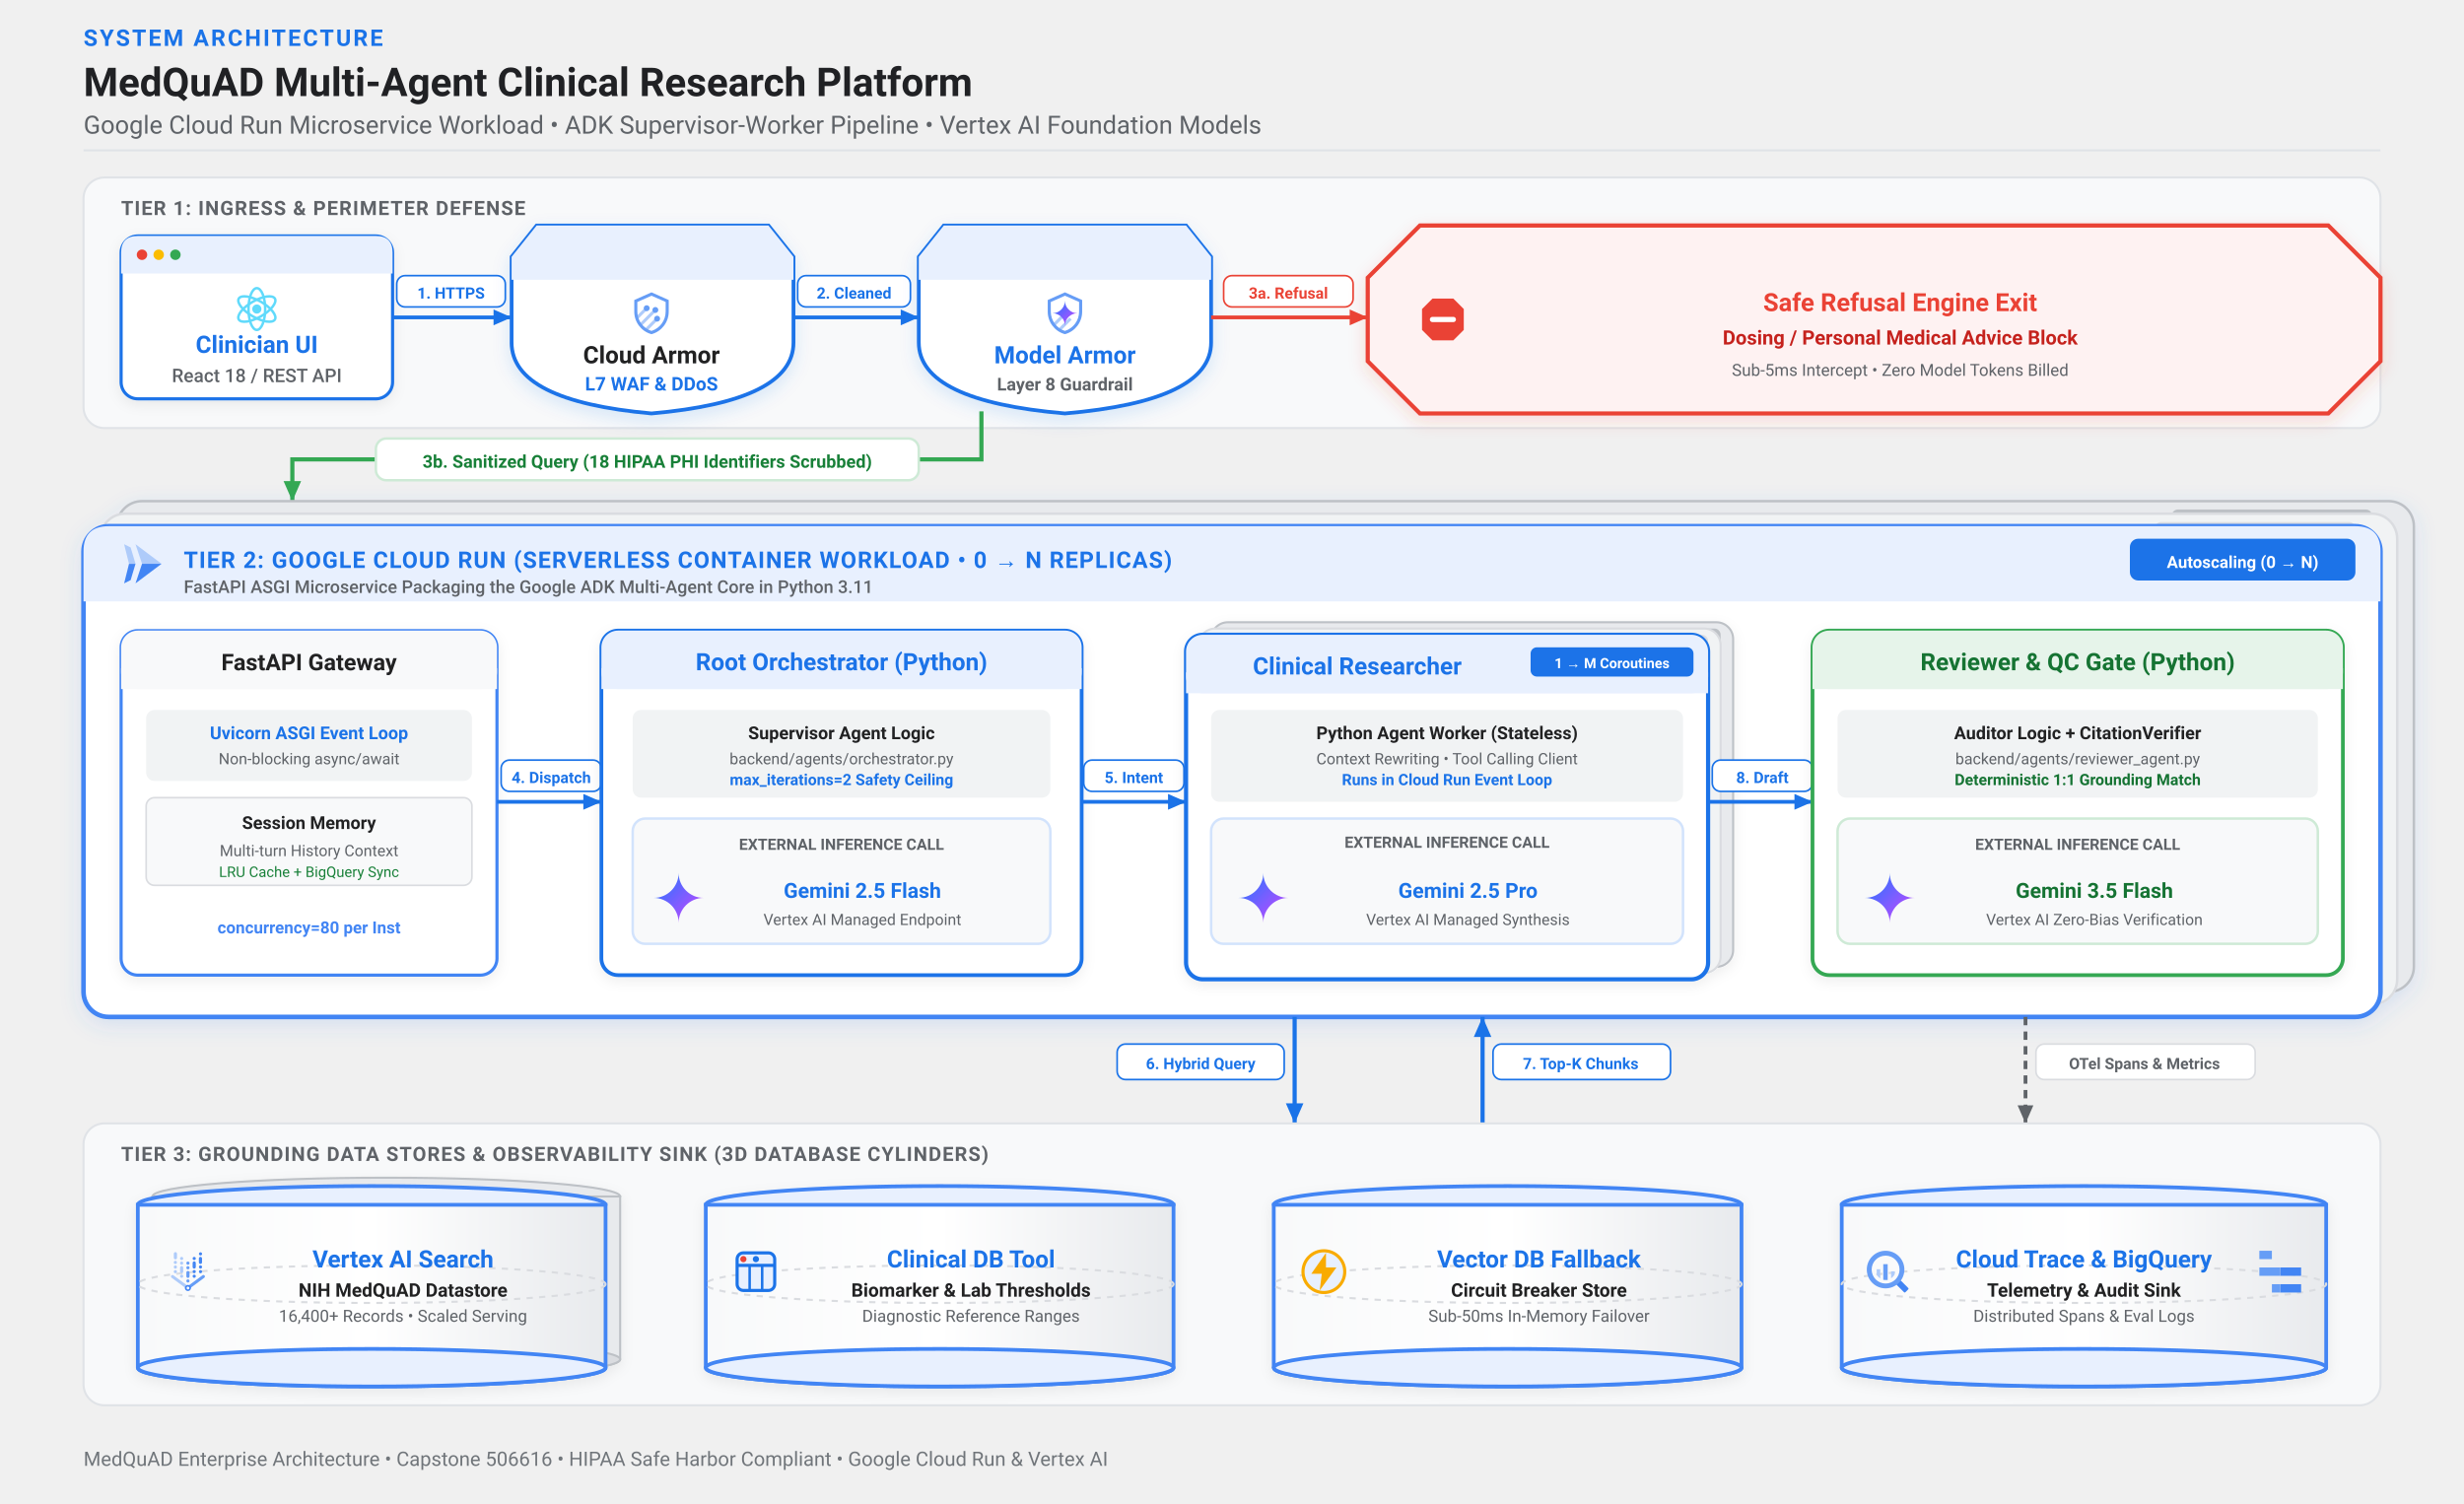
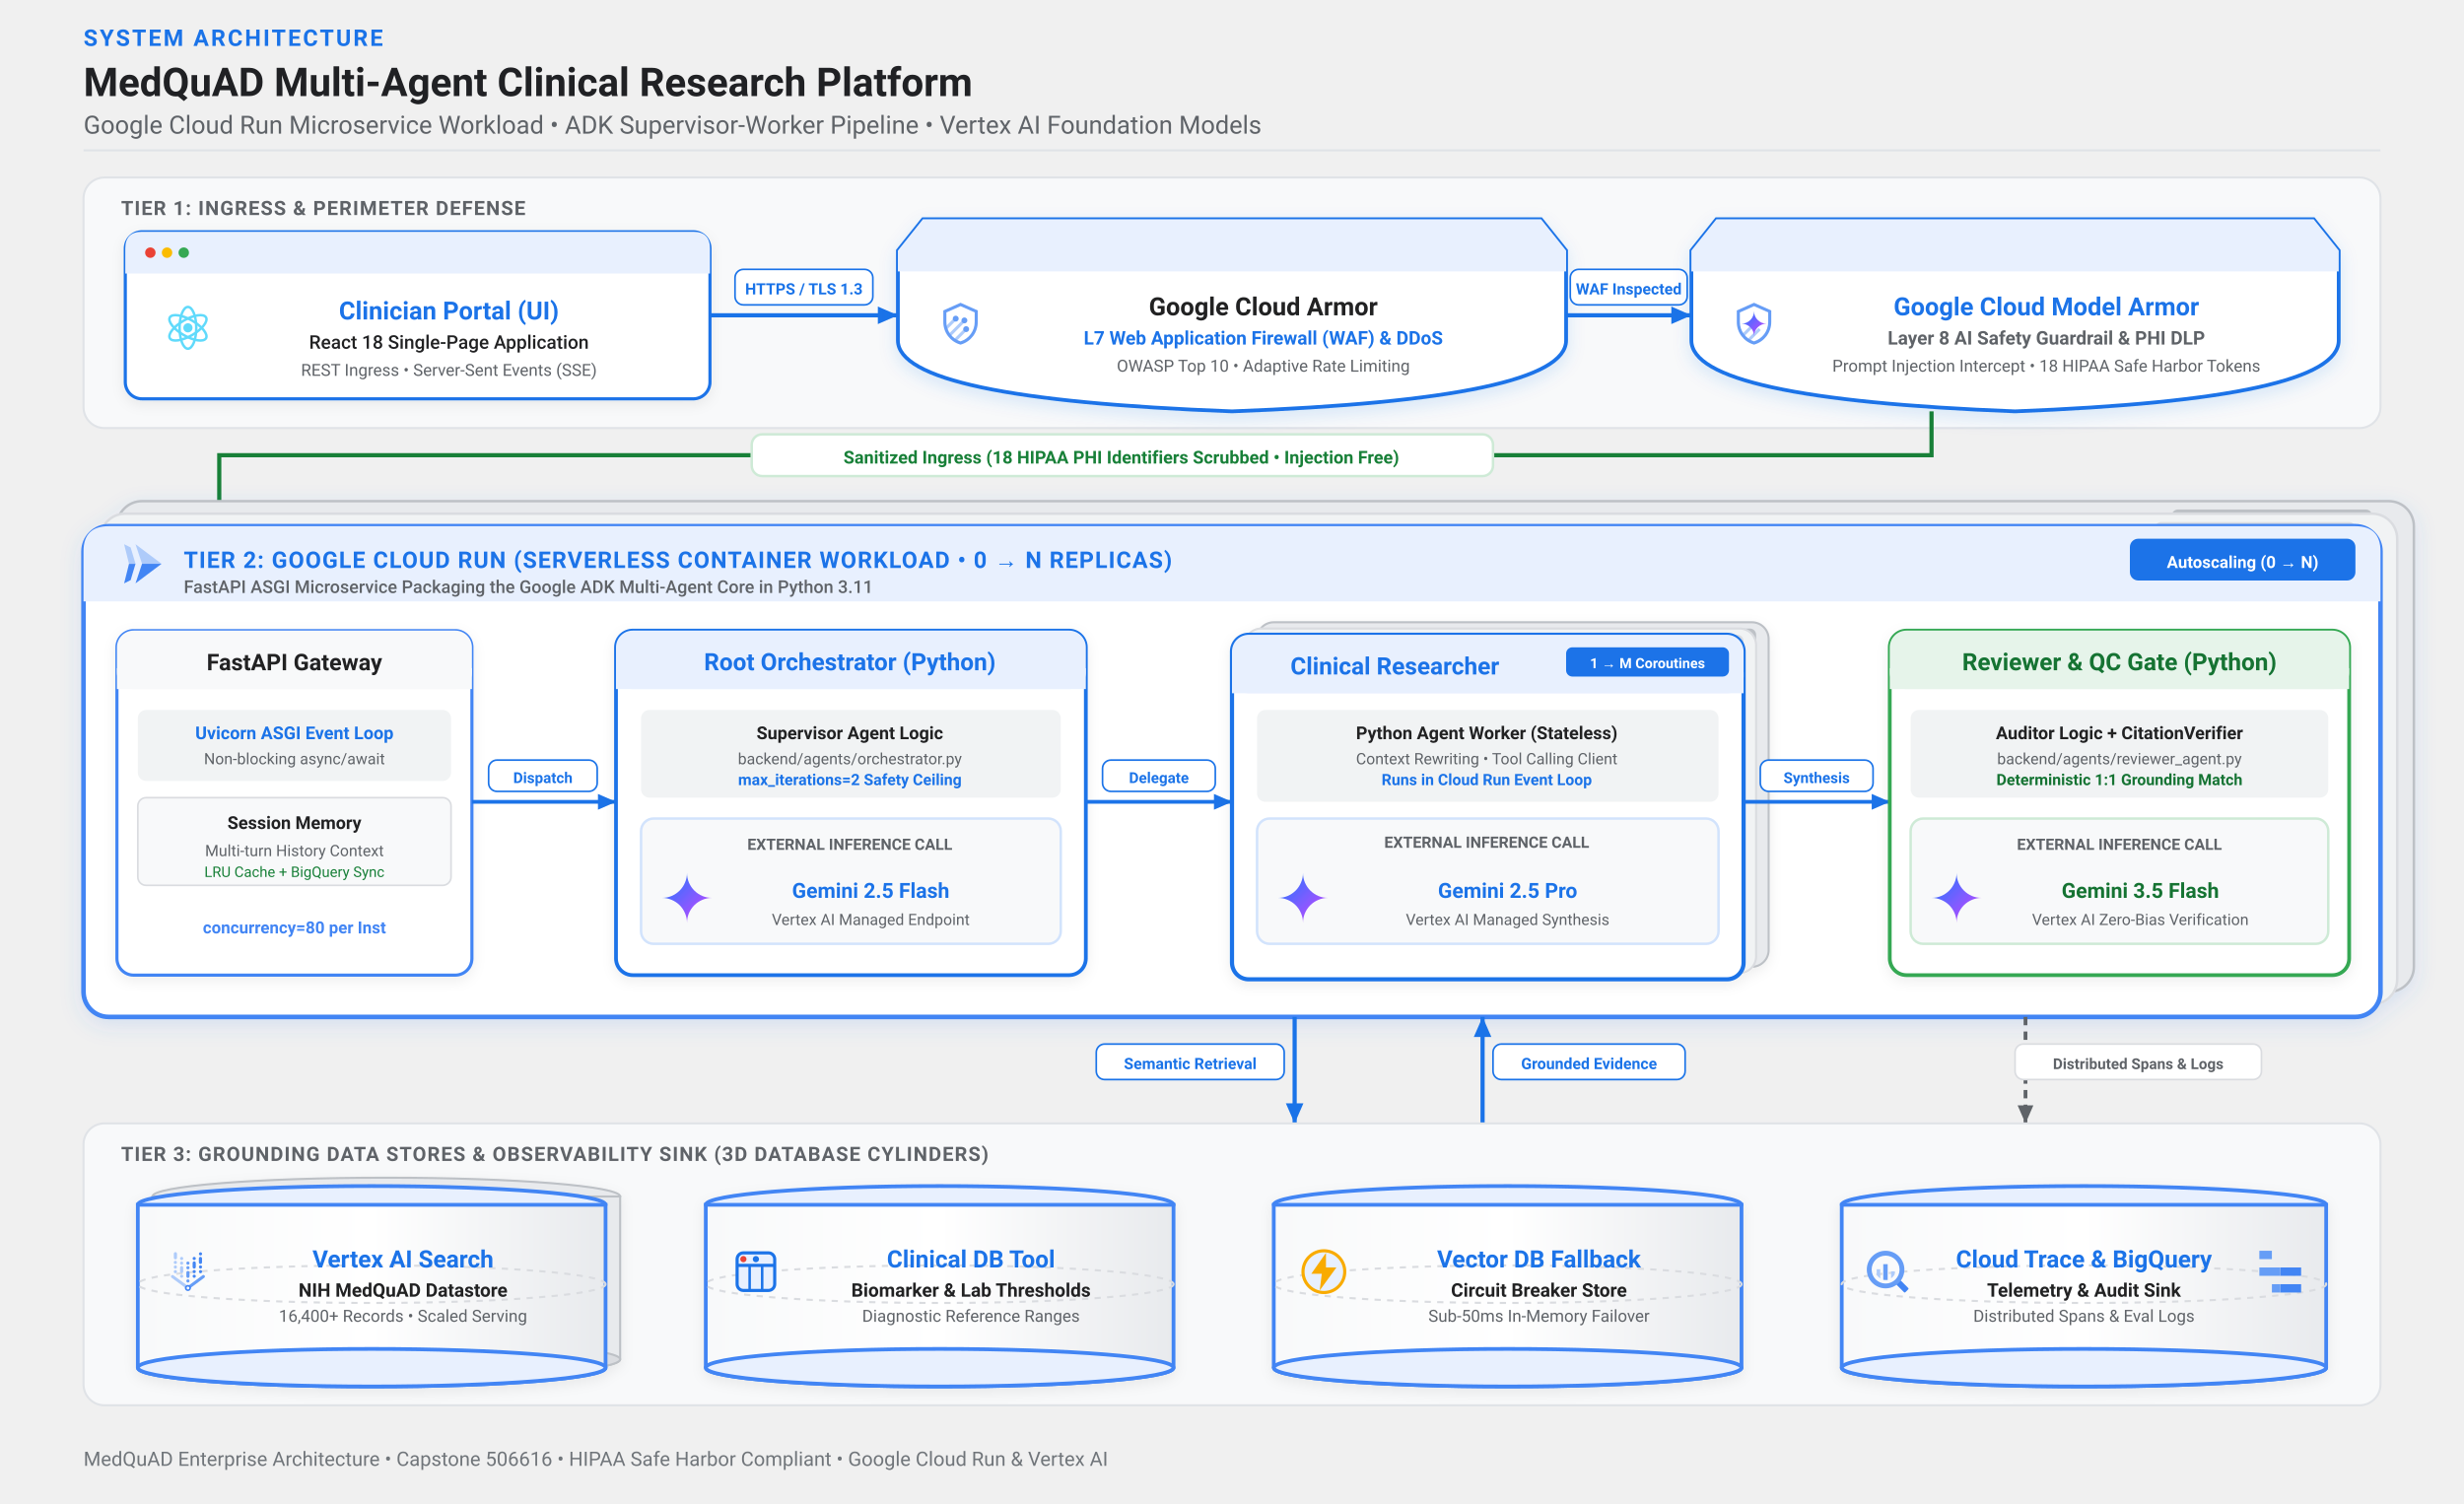
<svg xmlns="http://www.w3.org/2000/svg" viewBox="0 0 1180 720" width="100%" height="100%" style="background-color: #FFFFFF; font-family: 'Google Sans', Roboto, -apple-system, BlinkMacSystemFont, Arial, sans-serif;">
  <defs>
    <filter id="shadow-card" x="-4%" y="-4%" width="108%" height="114%" filterUnits="userSpaceOnUse">
      <feDropShadow dx="0" dy="2" stdDeviation="3" flood-color="#000000" flood-opacity="0.07" />
    </filter>
    <filter id="shadow-shield" x="-6%" y="-4%" width="112%" height="114%" filterUnits="userSpaceOnUse">
      <feDropShadow dx="0" dy="3" stdDeviation="4" flood-color="#1A73E8" flood-opacity="0.14" />
    </filter>
-     <filter id="shadow-alert" x="-6%" y="-4%" width="112%" height="114%" filterUnits="userSpaceOnUse">
-       <feDropShadow dx="0" dy="3" stdDeviation="4" flood-color="#EA4335" flood-opacity="0.16" />
-     </filter>
    <filter id="shadow-cloudrun" x="-2%" y="-2%" width="104%" height="106%" filterUnits="userSpaceOnUse">
      <feDropShadow dx="0" dy="3" stdDeviation="5" flood-color="#4285F4" flood-opacity="0.15" />
    </filter>
    <marker id="arr-blue" viewBox="0 0 10 10" refX="8" refY="5" markerWidth="6" markerHeight="6" orient="auto-start-reverse">
      <path d="M 0 1.5 L 8 5 L 0 8.5 z" fill="#1A73E8" />
    </marker>
    <marker id="arr-green" viewBox="0 0 10 10" refX="8" refY="5" markerWidth="6" markerHeight="6" orient="auto-start-reverse">
-       <path d="M 0 1.5 L 8 5 L 0 8.5 z" fill="#34A853" />
-     </marker>
-     <marker id="arr-red" viewBox="0 0 10 10" refX="8" refY="5" markerWidth="6" markerHeight="6" orient="auto-start-reverse">
-       <path d="M 0 1.5 L 8 5 L 0 8.5 z" fill="#EA4335" />
+       <path d="M 0 1.5 L 8 5 L 0 8.5 z" fill="#188038" />
    </marker>
    <marker id="arr-muted" viewBox="0 0 10 10" refX="8" refY="5" markerWidth="6" markerHeight="6" orient="auto-start-reverse">
      <path d="M 0 1.5 L 8 5 L 0 8.5 z" fill="#5F6368" />
    </marker>
    <linearGradient id="gemini-official-grad" x1="0%" y1="0%" x2="100%" y2="100%">
      <stop offset="0%" stop-color="#1BA1E3" />
      <stop offset="32%" stop-color="#5468FF" />
      <stop offset="68%" stop-color="#9855FF" />
      <stop offset="100%" stop-color="#D552FF" />
    </linearGradient>
    <linearGradient id="cylinder-grad" x1="0%" y1="0%" x2="100%" y2="0%">
      <stop offset="0%" stop-color="#F8F9FA" />
      <stop offset="50%" stop-color="#FFFFFF" />
      <stop offset="100%" stop-color="#E8EAED" />
    </linearGradient>
    <g id="logo-gemini">
      <path fill="url(#gemini-official-grad)" d="M11.04 19.32Q12 21.51 12 24q0-2.49.93-4.68.96-2.19 2.58-3.81t3.81-2.55Q21.51 12 24 12q-2.49 0-4.68-.93a12.3 12.3 0 0 1-3.81-2.58 12.3 12.3 0 0 1-2.58-3.81Q12 2.49 12 0q0 2.49-.96 4.68-.93 2.19-2.55 3.81a12.3 12.3 0 0 1-3.81 2.58Q2.49 12 0 12q2.49 0 4.68.96 2.19.93 3.81 2.55t2.55 3.81" />
    </g>
    <g id="logo-cloud-run">
      <polygon fill="#aecbfa" points="8.9 2.63 12.02 12 21.38 12 8.9 2.63" />
      <polygon fill="#4285f4" points="21.38 12 12.02 12 8.9 21.38 21.38 12" />
      <polygon fill="#4285f4" points="3.44 21.38 6.57 19.81 8.9 12 5.78 12 3.44 21.38" />
      <polygon fill="#aecbfa" points="3.44 2.63 5.78 12 8.9 12 6.57 4.19 3.44 2.63" />
    </g>
    <g id="logo-cloud-armor">
      <polygon fill="#aecbfa" points="9.76 20.6 8.72 19.55 14.17 14.07 15.21 15.12 9.76 20.6" />
      <polygon fill="#aecbfa" points="7.03 18.32 5.99 17.27 13.34 9.88 14.38 10.93 7.03 18.32" />
      <polygon fill="#aecbfa" points="5.34 14.98 4.3 13.93 9.18 9.03 10.22 10.08 5.34 14.98" />
      <path fill="#669df6" d="M12,3.61l6.78,3v4.55A9.71,9.71,0,0,1,12,20.48a9.7,9.7,0,0,1-6.78-9.31V6.63l6.78-3M12,2,3.75,5.68v5.49A11.17,11.17,0,0,0,11.85,22L12,22l.15,0a11.17,11.17,0,0,0,8.1-10.78V5.68L12,2Z" />
      <circle fill="#669df6" cx="14.69" cy="14.62" r="1.42" />
      <circle fill="#669df6" cx="13.85" cy="10.45" r="1.42" />
      <circle fill="#669df6" cx="9.69" cy="9.6" r="1.42" />
    </g>
    <g id="logo-model-armor">
      <polygon fill="#aecbfa" points="9.76 20.6 8.72 19.55 14.17 14.07 15.21 15.12 9.76 20.6" />
      <polygon fill="#aecbfa" points="7.03 18.32 5.99 17.27 13.34 9.88 14.38 10.93 7.03 18.32" />
      <path fill="#669df6" d="M12,3.61l6.78,3v4.55A9.71,9.71,0,0,1,12,20.48a9.7,9.7,0,0,1-6.78-9.31V6.63l6.78-3M12,2,3.75,5.68v5.49A11.17,11.17,0,0,0,11.85,22L12,22l.15,0a11.17,11.17,0,0,0,8.1-10.78V5.68L12,2Z" />
      <g transform="translate(6, 6) scale(0.5)">
        <path fill="url(#gemini-official-grad)" d="M11.04 19.32Q12 21.51 12 24q0-2.49.93-4.68.96-2.19 2.58-3.81t3.81-2.55Q21.51 12 24 12q-2.49 0-4.68-.93a12.3 12.3 0 0 1-3.81-2.58 12.3 12.3 0 0 1-2.58-3.81Q12 2.49 12 0q0 2.49-.96 4.68-.93 2.19-2.55 3.81a12.3 12.3 0 0 1-3.81 2.58Q2.49 12 0 12q2.49 0 4.68.96 2.19.93 3.81 2.55t2.55 3.81" />
      </g>
    </g>
    <g id="logo-vertex-ai">
      <path fill="#669df6" d="M20,13.89A.77.77,0,0,0,19,13.73l-7,5.14v.22a.72.72,0,1,1,0,1.43v0a.74.74,0,0,0,.45-.15l7.41-5.47A.76.76,0,0,0,20,13.89Z" />
      <path fill="#aecbfa" d="M12,20.52a.72.72,0,0,1,0-1.43h0v-.22L5,13.73a.76.76,0,0,0-1,.16.74.74,0,0,0,.16,1l7.41,5.47a.73.73,0,0,0,.44.15v0Z" />
      <path fill="#4285f4" d="M12,18.34a1.47,1.47,0,1,0,1.47,1.47A1.47,1.47,0,0,0,12,18.34Zm0,2.18a.72.72,0,1,1,.72-.71A.71.71,0,0,1,12,20.52Z" />
      <path fill="#aecbfa" d="M6,6.11a.76.76,0,0,1-.75-.75V3.48a.76.76,0,1,1,1.51,0V5.36A.76.76,0,0,1,6,6.11Z" />
      <circle fill="#aecbfa" cx="5.98" cy="12" r="0.76" />
      <circle fill="#aecbfa" cx="5.98" cy="9.79" r="0.76" />
      <circle fill="#aecbfa" cx="5.98" cy="7.57" r="0.76" />
      <path fill="#4285f4" d="M18,8.31a.76.76,0,0,1-.75-.76V5.67a.75.75,0,1,1,1.5,0V7.55A.75.75,0,0,1,18,8.31Z" />
      <circle fill="#4285f4" cx="18.02" cy="12.01" r="0.76" />
      <circle fill="#4285f4" cx="18.02" cy="9.76" r="0.76" />
      <circle fill="#4285f4" cx="18.02" cy="3.48" r="0.76" />
      <path fill="#669df6" d="M12,15a.76.76,0,0,1-.75-.75V12.34a.76.76,0,0,1,1.51,0v1.89A.76.76,0,0,1,12,15Z" />
      <circle fill="#669df6" cx="12" cy="16.45" r="0.76" />
      <circle fill="#669df6" cx="12" cy="10.14" r="0.76" />
      <circle fill="#669df6" cx="12" cy="7.92" r="0.76" />
      <path fill="#4285f4" d="M15,10.54a.76.76,0,0,1-.75-.75V7.91a.76.76,0,1,1,1.51,0V9.79A.76.76,0,0,1,15,10.54Z" />
      <circle fill="#4285f4" cx="15.01" cy="5.69" r="0.76" />
      <circle fill="#4285f4" cx="15.01" cy="14.19" r="0.76" />
      <circle fill="#4285f4" cx="15.01" cy="11.97" r="0.76" />
      <circle fill="#aecbfa" cx="8.99" cy="14.19" r="0.76" />
      <circle fill="#aecbfa" cx="8.99" cy="7.92" r="0.76" />
      <circle fill="#aecbfa" cx="8.99" cy="5.69" r="0.76" />
      <path fill="#aecbfa" d="M9,12.73A.76.76,0,0,1,8.24,12V10.1a.75.75,0,1,1,1.5,0V12A.75.75,0,0,1,9,12.73Z" />
    </g>
    <g id="logo-bigquery">
      <path fill="#aecbfa" d="M6.73,10.83v2.63A4.91,4.91,0,0,0,8.44,15.2V10.83Z" />
      <path fill="#669df6" d="M9.89,8.41v7.53A7.62,7.62,0,0,0,11,16,8,8,0,0,0,12,16V8.41Z" />
      <path fill="#aecbfa" d="M13.64,11.86v3.29a5,5,0,0,0,1.7-1.82V11.86Z" />
      <path fill="#4285f4" d="M17.74,16.32l-1.42,1.42a.42.42,0,0,0,0,.6l3.54,3.54a.42.42,0,0,0,.59,0l1.43-1.43a.42.42,0,0,0,0-.59l-3.54-3.54a.42.42,0,0,0-.6,0" />
      <path fill="#669df6" d="M11,2a9,9,0,1,0,9,9,9,9,0,0,0-9-9m0,15.69A6.68,6.68,0,1,1,17.69,11,6.68,6.68,0,0,1,11,17.69" />
    </g>
    <g id="logo-cloud-trace">
      <polygon fill="#4285f4" points="12 14 22 14 22 10 12 10 12 14" />
      <polygon fill="#4285f4" points="12 22 22 22 22 18 12 18 12 22" />
      <polygon fill="#669df6" points="8 22 12 22 12 18 8 18 8 22" />
      <rect fill="#669df6" x="2" y="2" width="6" height="4" />
      <rect fill="#669df6" x="2" y="10" width="10" height="4" />
    </g>
    <g id="logo-react">
      <circle cx="12" cy="12" r="2.2" fill="#61DAFB" />
      <ellipse cx="12" cy="12" rx="10" ry="4" fill="none" stroke="#61DAFB" stroke-width="1.2" transform="rotate(30 12 12)" />
      <ellipse cx="12" cy="12" rx="10" ry="4" fill="none" stroke="#61DAFB" stroke-width="1.2" transform="rotate(90 12 12)" />
      <ellipse cx="12" cy="12" rx="10" ry="4" fill="none" stroke="#61DAFB" stroke-width="1.2" transform="rotate(150 12 12)" />
    </g>
    <g id="logo-clinical-db">
      <rect x="3" y="3" width="18" height="18" rx="3" ry="3" fill="#E8F0FE" stroke="#1A73E8" stroke-width="1.5" />
      <line x1="3" y1="9" x2="21" y2="9" stroke="#1A73E8" stroke-width="1.5" />
      <line x1="9" y1="9" x2="9" y2="21" stroke="#1A73E8" stroke-width="1.2" />
      <line x1="15" y1="9" x2="15" y2="21" stroke="#1A73E8" stroke-width="1.2" />
      <circle cx="6" cy="6" r="1.5" fill="#EA4335" />
      <circle cx="12" cy="6" r="1.5" fill="#1A73E8" />
    </g>
    <g id="logo-vector-fallback">
      <circle cx="12" cy="12" r="10" fill="#E8F0FE" stroke="#F9AB00" stroke-width="1.5" />
      <polygon points="13,3 6,13 11,13 10,21 18,10 13,10" fill="#F9AB00" />
    </g>
-     <g id="logo-refusal">
-       <polygon points="7,2 17,2 22,7 22,17 17,22 7,22 2,17 2,7" fill="#EA4335" />
-       <line x1="7" y1="12" x2="17" y2="12" stroke="#FFFFFF" stroke-width="2.5" stroke-linecap="round" />
-     </g>
  </defs>
  <g id="header" transform="translate(40, 22)">
    <text x="0" y="0" font-size="11" font-weight="700" fill="#1A73E8" letter-spacing="1">SYSTEM ARCHITECTURE</text>
    <text x="0" y="24" font-size="19" font-weight="700" fill="#202124">MedQuAD Multi-Agent Clinical Research Platform</text>
    <text x="0" y="42" font-size="12" font-weight="400" fill="#5F6368">Google Cloud Run Microservice Workload • ADK Supervisor-Worker Pipeline • Vertex AI Foundation Models</text>
    <line x1="0" y1="50" x2="1100" y2="50" stroke="#E0E3E7" stroke-width="1" />
  </g>
  <g id="tier-1" transform="translate(40, 85)">
    <rect x="0" y="0" width="1100" height="120" rx="10" ry="10" fill="#F8F9FA" stroke="#E0E3E7" stroke-width="1" />
    <text x="18" y="18" font-size="9.5" font-weight="700" fill="#5F6368" letter-spacing="0.5">TIER 1: INGRESS &amp; PERIMETER DEFENSE</text>
-     <g transform="translate(18, 28)" filter="url(#shadow-card)">
-       <rect width="130" height="78" rx="8" ry="8" fill="#FFFFFF" stroke="#1A73E8" stroke-width="1.5" />
-       <path d="M 0 8 Q 0 0 8 0 L 122 0 Q 130 0 130 8 L 130 18 L 0 18 Z" fill="#E8F0FE" />
-       <circle cx="10" cy="9" r="2.5" fill="#EA4335" />
-       <circle cx="18" cy="9" r="2.5" fill="#FBBC04" />
-       <circle cx="26" cy="9" r="2.5" fill="#34A853" />
-       <g transform="translate(53, 23)">
+     <g transform="translate(20, 26)" filter="url(#shadow-card)">
+       <rect width="280" height="80" rx="8" ry="8" fill="#FFFFFF" stroke="#1A73E8" stroke-width="1.5" />
+       <path d="M 0 8 Q 0 0 8 0 L 272 0 Q 280 0 280 8 L 280 20 L 0 20 Z" fill="#E8F0FE" />
+       <circle cx="12" cy="10" r="2.5" fill="#EA4335" />
+       <circle cx="20" cy="10" r="2.5" fill="#FBBC04" />
+       <circle cx="28" cy="10" r="2.5" fill="#34A853" />
+       <g transform="translate(18, 34)">
        <use href="#logo-react" />
      </g>
-       <text x="65" y="56" font-size="11.5" font-weight="700" fill="#1A73E8" text-anchor="middle">Clinician UI</text>
-       <text x="65" y="70" font-size="9" font-weight="500" fill="#5F6368" text-anchor="middle">React 18 / REST API</text>
-     </g>
-     <line x1="148" y1="67" x2="205" y2="67" stroke="#1A73E8" stroke-width="1.8" marker-end="url(#arr-blue)" />
-     <rect x="150" y="47" width="52" height="15" rx="4" ry="4" fill="#FFFFFF" stroke="#1A73E8" stroke-width="0.8" />
-     <text x="176" y="58" font-size="7.5" font-weight="700" fill="#1A73E8" text-anchor="middle">1. HTTPS</text>
-     <g transform="translate(205, 23)" filter="url(#shadow-shield)">
-       <path d="M 12 0 L 123 0 L 135 15 L 135 56 Q 135 84 67 90 Q 0 84 0 56 L 0 15 Z" fill="#FFFFFF" stroke="#1A73E8" stroke-width="1.8" />
-       <path d="M 12 0 L 123 0 L 135 15 L 135 26 L 0 26 L 0 15 Z" fill="#E8F0FE" />
-       <g transform="translate(55, 30)">
+       <text x="155" y="42" font-size="12" font-weight="700" fill="#1A73E8" text-anchor="middle">Clinician Portal (UI)</text>
+       <text x="155" y="56" font-size="9" font-weight="500" fill="#202124" text-anchor="middle">React 18 Single-Page Application</text>
+       <text x="155" y="69" font-size="8" fill="#5F6368" text-anchor="middle">REST Ingress • Server-Sent Events (SSE)</text>
+     </g>
+     <line x1="300" y1="66" x2="390" y2="66" stroke="#1A73E8" stroke-width="2" marker-end="url(#arr-blue)" />
+     <rect x="312" y="44" width="66" height="17" rx="4" ry="4" fill="#FFFFFF" stroke="#1A73E8" stroke-width="0.8" />
+     <text x="345" y="56" font-size="7.5" font-weight="700" fill="#1A73E8" text-anchor="middle">HTTPS / TLS 1.3</text>
+     <g transform="translate(390, 20)" filter="url(#shadow-shield)">
+       <path d="M 12 0 L 308 0 L 320 15 L 320 58 Q 320 86 160 92 Q 0 86 0 58 L 0 15 Z" fill="#FFFFFF" stroke="#1A73E8" stroke-width="1.8" />
+       <path d="M 12 0 L 308 0 L 320 15 L 320 25 L 0 25 L 0 15 Z" fill="#E8F0FE" />
+       <g transform="translate(18, 38)">
        <use href="#logo-cloud-armor" />
      </g>
-       <text x="67" y="66" font-size="11.5" font-weight="700" fill="#202124" text-anchor="middle">Cloud Armor</text>
-       <text x="67" y="79" font-size="9" font-weight="600" fill="#1A73E8" text-anchor="middle">L7 WAF &amp; DDoS</text>
-     </g>
-     <line x1="340" y1="67" x2="400" y2="67" stroke="#1A73E8" stroke-width="1.8" marker-end="url(#arr-blue)" />
-     <rect x="342" y="47" width="54" height="15" rx="4" ry="4" fill="#FFFFFF" stroke="#1A73E8" stroke-width="0.8" />
-     <text x="369" y="58" font-size="7.5" font-weight="700" fill="#1A73E8" text-anchor="middle">2. Cleaned</text>
-     <g transform="translate(400, 23)" filter="url(#shadow-shield)">
-       <path d="M 12 0 L 128 0 L 140 15 L 140 56 Q 140 84 70 90 Q 0 84 0 56 L 0 15 Z" fill="#FFFFFF" stroke="#1A73E8" stroke-width="1.8" />
-       <path d="M 12 0 L 128 0 L 140 15 L 140 26 L 0 26 L 0 15 Z" fill="#E8F0FE" />
-       <g transform="translate(58, 30)">
+       <text x="175" y="46" font-size="12" font-weight="700" fill="#202124" text-anchor="middle">Google Cloud Armor</text>
+       <text x="175" y="60" font-size="9" font-weight="600" fill="#1A73E8" text-anchor="middle">L7 Web Application Firewall (WAF) &amp; DDoS</text>
+       <text x="175" y="73" font-size="8" fill="#5F6368" text-anchor="middle">OWASP Top 10 • Adaptive Rate Limiting</text>
+     </g>
+     <line x1="710" y1="66" x2="770" y2="66" stroke="#1A73E8" stroke-width="2" marker-end="url(#arr-blue)" />
+     <rect x="712" y="44" width="56" height="17" rx="4" ry="4" fill="#FFFFFF" stroke="#1A73E8" stroke-width="0.8" />
+     <text x="740" y="56" font-size="7.5" font-weight="700" fill="#1A73E8" text-anchor="middle">WAF Inspected</text>
+     <g transform="translate(770, 20)" filter="url(#shadow-shield)">
+       <path d="M 12 0 L 298 0 L 310 15 L 310 58 Q 310 86 155 92 Q 0 86 0 58 L 0 15 Z" fill="#FFFFFF" stroke="#1A73E8" stroke-width="1.8" />
+       <path d="M 12 0 L 298 0 L 310 15 L 310 25 L 0 25 L 0 15 Z" fill="#E8F0FE" />
+       <g transform="translate(18, 38)">
        <use href="#logo-model-armor" />
      </g>
-       <text x="70" y="66" font-size="11.5" font-weight="700" fill="#1A73E8" text-anchor="middle">Model Armor</text>
-       <text x="70" y="79" font-size="8.5" font-weight="600" fill="#5F6368" text-anchor="middle">Layer 8 Guardrail</text>
-     </g>
-     <line x1="540" y1="67" x2="615" y2="67" stroke="#EA4335" stroke-width="1.8" marker-end="url(#arr-red)" />
-     <rect x="546" y="47" width="62" height="15" rx="4" ry="4" fill="#FFFFFF" stroke="#EA4335" stroke-width="0.8" />
-     <text x="577" y="58" font-size="7.5" font-weight="700" fill="#EA4335" text-anchor="middle">3a. Refusal</text>
-     <g transform="translate(615, 23)" filter="url(#shadow-alert)">
-       <polygon points="25,0 460,0 485,25 485,65 460,90 25,90 0,65 0,25" fill="#FEF2F2" stroke="#EA4335" stroke-width="2" />
-       <g transform="translate(24, 33)">
-         <use href="#logo-refusal" />
-       </g>
-       <text x="255" y="41" font-size="12" font-weight="700" fill="#EA4335" text-anchor="middle">Safe Refusal Engine Exit</text>
-       <text x="255" y="57" font-size="9.5" font-weight="600" fill="#C5221F" text-anchor="middle">Dosing / Personal Medical Advice Block</text>
-       <text x="255" y="72" font-size="8" fill="#5F6368" text-anchor="middle">Sub-5ms Intercept • Zero Model Tokens Billed</text>
+       <text x="170" y="46" font-size="12" font-weight="700" fill="#1A73E8" text-anchor="middle">Google Cloud Model Armor</text>
+       <text x="170" y="60" font-size="9" font-weight="600" fill="#5F6368" text-anchor="middle">Layer 8 AI Safety Guardrail &amp; PHI DLP</text>
+       <text x="170" y="73" font-size="8" fill="#5F6368" text-anchor="middle">Prompt Injection Intercept • 18 HIPAA Safe Harbor Tokens</text>
    </g>
  </g>
-   <path d="M 470 197 L 470 220 L 140 220 L 140 240" fill="none" stroke="#34A853" stroke-width="2" marker-end="url(#arr-green)" />
-   <rect x="180" y="210" width="260" height="20" rx="5" ry="5" fill="#FFFFFF" stroke="#CEEAD6" stroke-width="1.2" />
-   <text x="310" y="224" font-size="8.5" font-weight="700" fill="#188038" text-anchor="middle">3b. Sanitized Query (18 HIPAA PHI Identifiers Scrubbed)</text>
+   <path d="M 925 197 L 925 218 L 105 218 L 105 250" fill="none" stroke="#188038" stroke-width="2" marker-end="url(#arr-green)" />
+   <rect x="360" y="208" width="355" height="20" rx="5" ry="5" fill="#FFFFFF" stroke="#CEEAD6" stroke-width="1.2" />
+   <text x="537" y="222" font-size="8.5" font-weight="700" fill="#188038" text-anchor="middle">Sanitized Ingress (18 HIPAA PHI Identifiers Scrubbed • Injection Free)</text>
  <g id="tier-2" transform="translate(40, 240)" filter="url(#shadow-cloudrun)">
    <rect x="16" y="0" width="1100" height="235" rx="12" ry="12" fill="#E8EAED" stroke="#BDC1C6" stroke-width="1.2" />
    <rect x="1000" y="4" width="96" height="15" rx="3" ry="3" fill="#BDC1C6" />
    <text x="1048" y="15" font-size="7" font-weight="700" fill="#FFFFFF" text-anchor="middle">Container Inst N</text>
    <rect x="8" y="6" width="1100" height="235" rx="12" ry="12" fill="#F1F3F4" stroke="#DADCE0" stroke-width="1.2" />
    <rect x="992" y="10" width="96" height="15" rx="3" ry="3" fill="#DADCE0" />
    <text x="1040" y="21" font-size="7" font-weight="700" fill="#5F6368" text-anchor="middle">Container Inst 2</text>
    <rect x="0" y="12" width="1100" height="235" rx="12" ry="12" fill="#FFFFFF" stroke="#4285F4" stroke-width="2.2" />
    <path d="M 0 24 Q 0 12 12 12 L 1088 12 Q 1100 12 1100 24 L 1100 48 L 0 48 Z" fill="#E8F0FE" />
    <g transform="translate(16, 18)">
      <use href="#logo-cloud-run" />
    </g>
    <text x="48" y="32" font-size="11" font-weight="700" fill="#1A73E8" letter-spacing="0.5">TIER 2: GOOGLE CLOUD RUN (SERVERLESS CONTAINER WORKLOAD • 0 → N REPLICAS)</text>
    <text x="48" y="44" font-size="8.5" font-weight="500" fill="#5F6368">FastAPI ASGI Microservice Packaging the Google ADK Multi-Agent Core in Python 3.11</text>
    <rect x="980" y="18" width="108" height="20" rx="4" ry="4" fill="#1A73E8" />
    <text x="1034" y="32" font-size="8" font-weight="700" fill="#FFFFFF" text-anchor="middle">Autoscaling (0 → N)</text>
-     <g transform="translate(18, 62)" filter="url(#shadow-card)">
-       <rect width="180" height="165" rx="8" ry="8" fill="#FFFFFF" stroke="#4285F4" stroke-width="1.5" />
-       <rect width="180" height="28" rx="8" ry="8" fill="#F8F9FA" />
-       <rect y="18" width="180" height="10" fill="#F8F9FA" />
-       <text x="90" y="19" font-size="11" font-weight="700" fill="#202124" text-anchor="middle">FastAPI Gateway</text>
-       <rect x="12" y="38" width="156" height="34" rx="4" ry="4" fill="#F1F3F4" />
-       <text x="90" y="52" font-size="8.5" font-weight="700" fill="#1A73E8" text-anchor="middle">Uvicorn ASGI Event Loop</text>
-       <text x="90" y="64" font-size="7.5" fill="#5F6368" text-anchor="middle">Non-blocking async/await</text>
-       <rect x="12" y="80" width="156" height="42" rx="4" ry="4" fill="#F8F9FA" stroke="#DADCE0" stroke-width="0.8" />
-       <text x="90" y="95" font-size="8.5" font-weight="700" fill="#202124" text-anchor="middle">Session Memory</text>
-       <text x="90" y="108" font-size="7.5" fill="#5F6368" text-anchor="middle">Multi-turn History Context</text>
-       <text x="90" y="118" font-size="7" fill="#188038" text-anchor="middle">LRU Cache + BigQuery Sync</text>
-       <text x="90" y="145" font-size="8" font-weight="600" fill="#4285F4" text-anchor="middle">concurrency=80 per Inst</text>
-     </g>
-     <line x1="198" y1="144" x2="248" y2="144" stroke="#1A73E8" stroke-width="1.8" marker-end="url(#arr-blue)" />
-     <rect x="200" y="124" width="48" height="15" rx="4" ry="4" fill="#FFFFFF" stroke="#1A73E8" stroke-width="0.8" />
-     <text x="224" y="135" font-size="7.5" font-weight="700" fill="#1A73E8" text-anchor="middle">4. Dispatch</text>
-     <g transform="translate(248, 62)" filter="url(#shadow-card)">
-       <rect width="230" height="165" rx="8" ry="8" fill="#FFFFFF" stroke="#1A73E8" stroke-width="1.8" />
-       <rect width="230" height="28" rx="8" ry="8" fill="#E8F0FE" />
-       <rect y="18" width="230" height="10" fill="#E8F0FE" />
-       <text x="115" y="19" font-size="11.5" font-weight="700" fill="#1A73E8" text-anchor="middle">Root Orchestrator (Python)</text>
-       <rect x="15" y="38" width="200" height="42" rx="4" ry="4" fill="#F1F3F4" />
-       <text x="115" y="52" font-size="8.5" font-weight="700" fill="#202124" text-anchor="middle">Supervisor Agent Logic</text>
-       <text x="115" y="64" font-size="7.5" fill="#5F6368" text-anchor="middle">backend/agents/orchestrator.py</text>
-       <text x="115" y="74" font-size="7.5" font-weight="600" fill="#1A73E8" text-anchor="middle">max_iterations=2 Safety Ceiling</text>
-       <rect x="15" y="90" width="200" height="60" rx="6" ry="6" fill="#F8F9FA" stroke="#D2E3FC" stroke-width="1.2" />
-       <text x="115" y="105" font-size="7.5" font-weight="700" fill="#5F6368" text-anchor="middle">EXTERNAL INFERENCE CALL</text>
-       <g transform="translate(25, 116)">
+     <g transform="translate(16, 62)" filter="url(#shadow-card)">
+       <rect width="170" height="165" rx="8" ry="8" fill="#FFFFFF" stroke="#4285F4" stroke-width="1.5" />
+       <rect width="170" height="28" rx="8" ry="8" fill="#F8F9FA" />
+       <rect y="18" width="170" height="10" fill="#F8F9FA" />
+       <text x="85" y="19" font-size="11" font-weight="700" fill="#202124" text-anchor="middle">FastAPI Gateway</text>
+       <rect x="10" y="38" width="150" height="34" rx="4" ry="4" fill="#F1F3F4" />
+       <text x="85" y="52" font-size="8.5" font-weight="700" fill="#1A73E8" text-anchor="middle">Uvicorn ASGI Event Loop</text>
+       <text x="85" y="64" font-size="7.5" fill="#5F6368" text-anchor="middle">Non-blocking async/await</text>
+       <rect x="10" y="80" width="150" height="42" rx="4" ry="4" fill="#F8F9FA" stroke="#DADCE0" stroke-width="0.8" />
+       <text x="85" y="95" font-size="8.5" font-weight="700" fill="#202124" text-anchor="middle">Session Memory</text>
+       <text x="85" y="108" font-size="7.5" fill="#5F6368" text-anchor="middle">Multi-turn History Context</text>
+       <text x="85" y="118" font-size="7" fill="#188038" text-anchor="middle">LRU Cache + BigQuery Sync</text>
+       <text x="85" y="145" font-size="8" font-weight="600" fill="#4285F4" text-anchor="middle">concurrency=80 per Inst</text>
+     </g>
+     <line x1="186" y1="144" x2="255" y2="144" stroke="#1A73E8" stroke-width="1.8" marker-end="url(#arr-blue)" />
+     <rect x="194" y="124" width="52" height="15" rx="4" ry="4" fill="#FFFFFF" stroke="#1A73E8" stroke-width="0.8" />
+     <text x="220" y="135" font-size="7.2" font-weight="700" fill="#1A73E8" text-anchor="middle">Dispatch</text>
+     <g transform="translate(255, 62)" filter="url(#shadow-card)">
+       <rect width="225" height="165" rx="8" ry="8" fill="#FFFFFF" stroke="#1A73E8" stroke-width="1.8" />
+       <rect width="225" height="28" rx="8" ry="8" fill="#E8F0FE" />
+       <rect y="18" width="225" height="10" fill="#E8F0FE" />
+       <text x="112" y="19" font-size="11.5" font-weight="700" fill="#1A73E8" text-anchor="middle">Root Orchestrator (Python)</text>
+       <rect x="12" y="38" width="201" height="42" rx="4" ry="4" fill="#F1F3F4" />
+       <text x="112" y="52" font-size="8.5" font-weight="700" fill="#202124" text-anchor="middle">Supervisor Agent Logic</text>
+       <text x="112" y="64" font-size="7.5" fill="#5F6368" text-anchor="middle">backend/agents/orchestrator.py</text>
+       <text x="112" y="74" font-size="7.5" font-weight="600" fill="#1A73E8" text-anchor="middle">max_iterations=2 Safety Ceiling</text>
+       <rect x="12" y="90" width="201" height="60" rx="6" ry="6" fill="#F8F9FA" stroke="#D2E3FC" stroke-width="1.2" />
+       <text x="112" y="105" font-size="7.5" font-weight="700" fill="#5F6368" text-anchor="middle">EXTERNAL INFERENCE CALL</text>
+       <g transform="translate(22, 116)">
        <use href="#logo-gemini" />
      </g>
-       <text x="125" y="128" font-size="10" font-weight="700" fill="#1A73E8" text-anchor="middle">Gemini 2.5 Flash</text>
-       <text x="125" y="141" font-size="7.5" fill="#5F6368" text-anchor="middle">Vertex AI Managed Endpoint</text>
-     </g>
-     <line x1="478" y1="144" x2="528" y2="144" stroke="#1A73E8" stroke-width="1.8" marker-end="url(#arr-blue)" />
-     <rect x="479" y="124" width="48" height="15" rx="4" ry="4" fill="#FFFFFF" stroke="#1A73E8" stroke-width="0.8" />
-     <text x="503" y="135" font-size="7.5" font-weight="700" fill="#1A73E8" text-anchor="middle">5. Intent</text>
-     <g transform="translate(528, 56)" filter="url(#shadow-card)">
-       <rect x="12" y="2" width="250" height="165" rx="8" ry="8" fill="#E8EAED" stroke="#BDC1C6" stroke-width="1" />
-       <rect x="180" y="5" width="76" height="12" rx="3" ry="3" fill="#BDC1C6" />
-       <text x="218" y="14" font-size="6.5" font-weight="700" fill="#FFFFFF" text-anchor="middle">Worker M</text>
-       <rect x="6" y="5" width="250" height="165" rx="8" ry="8" fill="#F1F3F4" stroke="#DADCE0" stroke-width="1" />
-       <rect x="174" y="8" width="76" height="12" rx="3" ry="3" fill="#DADCE0" />
-       <text x="212" y="17" font-size="6.5" font-weight="700" fill="#5F6368" text-anchor="middle">Worker 2</text>
-       <rect x="0" y="8" width="250" height="165" rx="8" ry="8" fill="#FFFFFF" stroke="#1A73E8" stroke-width="2" />
-       <rect x="0" y="8" width="250" height="28" rx="8" ry="8" fill="#E8F0FE" />
-       <rect x="0" y="26" width="250" height="10" fill="#E8F0FE" />
-       <rect x="165" y="14" width="78" height="14" rx="3" ry="3" fill="#1A73E8" />
-       <text x="204" y="24" font-size="6.8" font-weight="700" fill="#FFFFFF" text-anchor="middle">1 → M Coroutines</text>
-       <text x="82" y="27" font-size="11.5" font-weight="700" fill="#1A73E8" text-anchor="middle">Clinical Researcher</text>
-       <rect x="12" y="44" width="226" height="44" rx="4" ry="4" fill="#F1F3F4" />
-       <text x="125" y="58" font-size="8.5" font-weight="700" fill="#202124" text-anchor="middle">Python Agent Worker (Stateless)</text>
-       <text x="125" y="70" font-size="7.5" fill="#5F6368" text-anchor="middle">Context Rewriting • Tool Calling Client</text>
-       <text x="125" y="80" font-size="7.5" font-weight="600" fill="#1A73E8" text-anchor="middle">Runs in Cloud Run Event Loop</text>
-       <rect x="12" y="96" width="226" height="60" rx="6" ry="6" fill="#F8F9FA" stroke="#D2E3FC" stroke-width="1.2" />
-       <text x="125" y="110" font-size="7.5" font-weight="700" fill="#5F6368" text-anchor="middle">EXTERNAL INFERENCE CALL</text>
-       <g transform="translate(25, 122)">
+       <text x="122" y="128" font-size="10" font-weight="700" fill="#1A73E8" text-anchor="middle">Gemini 2.5 Flash</text>
+       <text x="122" y="141" font-size="7.5" fill="#5F6368" text-anchor="middle">Vertex AI Managed Endpoint</text>
+     </g>
+     <line x1="480" y1="144" x2="550" y2="144" stroke="#1A73E8" stroke-width="1.8" marker-end="url(#arr-blue)" />
+     <rect x="488" y="124" width="54" height="15" rx="4" ry="4" fill="#FFFFFF" stroke="#1A73E8" stroke-width="0.8" />
+     <text x="515" y="135" font-size="7.2" font-weight="700" fill="#1A73E8" text-anchor="middle">Delegate</text>
+     <g transform="translate(550, 56)" filter="url(#shadow-card)">
+       <rect x="12" y="2" width="245" height="165" rx="8" ry="8" fill="#E8EAED" stroke="#BDC1C6" stroke-width="1" />
+       <rect x="175" y="5" width="76" height="12" rx="3" ry="3" fill="#BDC1C6" />
+       <text x="213" y="14" font-size="6.5" font-weight="700" fill="#FFFFFF" text-anchor="middle">Worker M</text>
+       <rect x="6" y="5" width="245" height="165" rx="8" ry="8" fill="#F1F3F4" stroke="#DADCE0" stroke-width="1" />
+       <rect x="169" y="8" width="76" height="12" rx="3" ry="3" fill="#DADCE0" />
+       <text x="207" y="17" font-size="6.5" font-weight="700" fill="#5F6368" text-anchor="middle">Worker 2</text>
+       <rect x="0" y="8" width="245" height="165" rx="8" ry="8" fill="#FFFFFF" stroke="#1A73E8" stroke-width="2" />
+       <rect x="0" y="8" width="245" height="28" rx="8" ry="8" fill="#E8F0FE" />
+       <rect x="0" y="26" width="245" height="10" fill="#E8F0FE" />
+       <rect x="160" y="14" width="78" height="14" rx="3" ry="3" fill="#1A73E8" />
+       <text x="199" y="24" font-size="6.8" font-weight="700" fill="#FFFFFF" text-anchor="middle">1 → M Coroutines</text>
+       <text x="78" y="27" font-size="11.5" font-weight="700" fill="#1A73E8" text-anchor="middle">Clinical Researcher</text>
+       <rect x="12" y="44" width="221" height="44" rx="4" ry="4" fill="#F1F3F4" />
+       <text x="122" y="58" font-size="8.5" font-weight="700" fill="#202124" text-anchor="middle">Python Agent Worker (Stateless)</text>
+       <text x="122" y="70" font-size="7.5" fill="#5F6368" text-anchor="middle">Context Rewriting • Tool Calling Client</text>
+       <text x="122" y="80" font-size="7.5" font-weight="600" fill="#1A73E8" text-anchor="middle">Runs in Cloud Run Event Loop</text>
+       <rect x="12" y="96" width="221" height="60" rx="6" ry="6" fill="#F8F9FA" stroke="#D2E3FC" stroke-width="1.2" />
+       <text x="122" y="110" font-size="7.5" font-weight="700" fill="#5F6368" text-anchor="middle">EXTERNAL INFERENCE CALL</text>
+       <g transform="translate(22, 122)">
        <use href="#logo-gemini" />
      </g>
-       <text x="135" y="134" font-size="10" font-weight="700" fill="#1A73E8" text-anchor="middle">Gemini 2.5 Pro</text>
-       <text x="135" y="147" font-size="7.5" fill="#5F6368" text-anchor="middle">Vertex AI Managed Synthesis</text>
-     </g>
-     <line x1="778" y1="144" x2="828" y2="144" stroke="#1A73E8" stroke-width="1.8" marker-end="url(#arr-blue)" />
-     <rect x="780" y="124" width="48" height="15" rx="4" ry="4" fill="#FFFFFF" stroke="#1A73E8" stroke-width="0.8" />
-     <text x="804" y="135" font-size="7.5" font-weight="700" fill="#1A73E8" text-anchor="middle">8. Draft</text>
-     <g transform="translate(828, 62)" filter="url(#shadow-card)">
-       <rect width="254" height="165" rx="8" ry="8" fill="#FFFFFF" stroke="#34A853" stroke-width="1.8" />
-       <rect width="254" height="28" rx="8" ry="8" fill="#E6F4EA" />
-       <rect y="18" width="254" height="10" fill="#E6F4EA" />
-       <text x="127" y="19" font-size="11.5" font-weight="700" fill="#137333" text-anchor="middle">Reviewer &amp; QC Gate (Python)</text>
-       <rect x="12" y="38" width="230" height="42" rx="4" ry="4" fill="#F1F3F4" />
-       <text x="127" y="52" font-size="8.5" font-weight="700" fill="#202124" text-anchor="middle">Auditor Logic + CitationVerifier</text>
-       <text x="127" y="64" font-size="7.5" fill="#5F6368" text-anchor="middle">backend/agents/reviewer_agent.py</text>
-       <text x="127" y="74" font-size="7.5" font-weight="600" fill="#137333" text-anchor="middle">Deterministic 1:1 Grounding Match</text>
-       <rect x="12" y="90" width="230" height="60" rx="6" ry="6" fill="#F8F9FA" stroke="#CEEAD6" stroke-width="1.2" />
-       <text x="127" y="105" font-size="7.5" font-weight="700" fill="#5F6368" text-anchor="middle">EXTERNAL INFERENCE CALL</text>
-       <g transform="translate(25, 116)">
+       <text x="132" y="134" font-size="10" font-weight="700" fill="#1A73E8" text-anchor="middle">Gemini 2.5 Pro</text>
+       <text x="132" y="147" font-size="7.5" fill="#5F6368" text-anchor="middle">Vertex AI Managed Synthesis</text>
+     </g>
+     <line x1="795" y1="144" x2="865" y2="144" stroke="#1A73E8" stroke-width="1.8" marker-end="url(#arr-blue)" />
+     <rect x="803" y="124" width="54" height="15" rx="4" ry="4" fill="#FFFFFF" stroke="#1A73E8" stroke-width="0.8" />
+     <text x="830" y="135" font-size="7.2" font-weight="700" fill="#1A73E8" text-anchor="middle">Synthesis</text>
+     <g transform="translate(865, 62)" filter="url(#shadow-card)">
+       <rect width="220" height="165" rx="8" ry="8" fill="#FFFFFF" stroke="#34A853" stroke-width="1.8" />
+       <rect width="220" height="28" rx="8" ry="8" fill="#E6F4EA" />
+       <rect y="18" width="220" height="10" fill="#E6F4EA" />
+       <text x="110" y="19" font-size="11.5" font-weight="700" fill="#137333" text-anchor="middle">Reviewer &amp; QC Gate (Python)</text>
+       <rect x="10" y="38" width="200" height="42" rx="4" ry="4" fill="#F1F3F4" />
+       <text x="110" y="52" font-size="8.5" font-weight="700" fill="#202124" text-anchor="middle">Auditor Logic + CitationVerifier</text>
+       <text x="110" y="64" font-size="7.5" fill="#5F6368" text-anchor="middle">backend/agents/reviewer_agent.py</text>
+       <text x="110" y="74" font-size="7.5" font-weight="600" fill="#137333" text-anchor="middle">Deterministic 1:1 Grounding Match</text>
+       <rect x="10" y="90" width="200" height="60" rx="6" ry="6" fill="#F8F9FA" stroke="#CEEAD6" stroke-width="1.2" />
+       <text x="110" y="105" font-size="7.5" font-weight="700" fill="#5F6368" text-anchor="middle">EXTERNAL INFERENCE CALL</text>
+       <g transform="translate(20, 116)">
        <use href="#logo-gemini" />
      </g>
-       <text x="135" y="128" font-size="10" font-weight="700" fill="#137333" text-anchor="middle">Gemini 3.5 Flash</text>
-       <text x="135" y="141" font-size="7.5" fill="#5F6368" text-anchor="middle">Vertex AI Zero-Bias Verification</text>
+       <text x="120" y="128" font-size="10" font-weight="700" fill="#137333" text-anchor="middle">Gemini 3.5 Flash</text>
+       <text x="120" y="141" font-size="7.5" fill="#5F6368" text-anchor="middle">Vertex AI Zero-Bias Verification</text>
    </g>
  </g>
  <line x1="620" y1="487" x2="620" y2="538" stroke="#1A73E8" stroke-width="2" marker-end="url(#arr-blue)" />
-   <rect x="535" y="500" width="80" height="17" rx="4" ry="4" fill="#FFFFFF" stroke="#1A73E8" stroke-width="0.8" />
-   <text x="575" y="512" font-size="7.5" font-weight="700" fill="#1A73E8" text-anchor="middle">6. Hybrid Query</text>
+   <rect x="525" y="500" width="90" height="17" rx="4" ry="4" fill="#FFFFFF" stroke="#1A73E8" stroke-width="0.8" />
+   <text x="570" y="512" font-size="7.5" font-weight="700" fill="#1A73E8" text-anchor="middle">Semantic Retrieval</text>
  <line x1="710" y1="538" x2="710" y2="487" stroke="#1A73E8" stroke-width="2" marker-end="url(#arr-blue)" />
-   <rect x="715" y="500" width="85" height="17" rx="4" ry="4" fill="#FFFFFF" stroke="#1A73E8" stroke-width="0.8" />
-   <text x="757" y="512" font-size="7.5" font-weight="700" fill="#1A73E8" text-anchor="middle">7. Top-K Chunks</text>
+   <rect x="715" y="500" width="92" height="17" rx="4" ry="4" fill="#FFFFFF" stroke="#1A73E8" stroke-width="0.8" />
+   <text x="761" y="512" font-size="7.5" font-weight="700" fill="#1A73E8" text-anchor="middle">Grounded Evidence</text>
  <line x1="970" y1="487" x2="970" y2="538" stroke="#5F6368" stroke-width="1.8" stroke-dasharray="4 3" marker-end="url(#arr-muted)" />
-   <rect x="975" y="500" width="105" height="17" rx="4" ry="4" fill="#FFFFFF" stroke="#DADCE0" stroke-width="0.8" />
-   <text x="1027" y="512" font-size="7.5" font-weight="700" fill="#5F6368" text-anchor="middle">OTel Spans &amp; Metrics</text>
+   <rect x="965" y="500" width="118" height="17" rx="4" ry="4" fill="#FFFFFF" stroke="#DADCE0" stroke-width="0.8" />
+   <text x="1024" y="512" font-size="7.2" font-weight="700" fill="#5F6368" text-anchor="middle">Distributed Spans &amp; Logs</text>
  <g id="tier-3" transform="translate(40, 538)">
    <rect x="0" y="0" width="1100" height="135" rx="10" ry="10" fill="#F8F9FA" stroke="#E0E3E7" stroke-width="1" />
    <text x="18" y="18" font-size="9.5" font-weight="700" fill="#5F6368" letter-spacing="0.5">TIER 3: GROUNDING DATA STORES &amp; OBSERVABILITY SINK (3D DATABASE CYLINDERS)</text>
    <g transform="translate(18, 25)" filter="url(#shadow-card)">
      <ellipse cx="127" cy="10" rx="112" ry="9" fill="#E8EAED" stroke="#BDC1C6" stroke-width="1" />
      <path d="M 15 10 L 15 88 A 112 9 0 0 0 239 88 L 239 10 Z" fill="#E8EAED" stroke="#BDC1C6" stroke-width="1" />
      <ellipse cx="127" cy="88" rx="112" ry="9" fill="#DADCE0" stroke="#BDC1C6" stroke-width="1" />
      <ellipse cx="120" cy="14" rx="112" ry="9" fill="#E8F0FE" stroke="#4285F4" stroke-width="1.8" />
      <path d="M 8 14 L 8 92 A 112 9 0 0 0 232 92 L 232 14 Z" fill="url(#cylinder-grad)" stroke="#4285F4" stroke-width="1.8" />
      <ellipse cx="120" cy="92" rx="112" ry="9" fill="#E8F0FE" stroke="#4285F4" stroke-width="1.8" />
      <ellipse cx="120" cy="52" rx="112" ry="9" fill="none" stroke="#DADCE0" stroke-width="1" stroke-dasharray="3 3" />
      <g transform="translate(20, 34)">
        <use href="#logo-vertex-ai" />
      </g>
      <text x="135" y="44" font-size="11.5" font-weight="700" fill="#1A73E8" text-anchor="middle">Vertex AI Search</text>
      <text x="135" y="58" font-size="9" font-weight="600" fill="#202124" text-anchor="middle">NIH MedQuAD Datastore</text>
      <text x="135" y="70" font-size="8" fill="#5F6368" text-anchor="middle">16,400+ Records • Scaled Serving</text>
    </g>
    <g transform="translate(290, 25)" filter="url(#shadow-card)">
      <ellipse cx="120" cy="14" rx="112" ry="9" fill="#E8F0FE" stroke="#4285F4" stroke-width="1.8" />
      <path d="M 8 14 L 8 92 A 112 9 0 0 0 232 92 L 232 14 Z" fill="url(#cylinder-grad)" stroke="#4285F4" stroke-width="1.8" />
      <ellipse cx="120" cy="92" rx="112" ry="9" fill="#E8F0FE" stroke="#4285F4" stroke-width="1.8" />
      <ellipse cx="120" cy="52" rx="112" ry="9" fill="none" stroke="#DADCE0" stroke-width="1" stroke-dasharray="3 3" />
      <g transform="translate(20, 34)">
        <use href="#logo-clinical-db" />
      </g>
      <text x="135" y="44" font-size="11.5" font-weight="700" fill="#1A73E8" text-anchor="middle">Clinical DB Tool</text>
      <text x="135" y="58" font-size="9" font-weight="600" fill="#202124" text-anchor="middle">Biomarker &amp; Lab Thresholds</text>
      <text x="135" y="70" font-size="8" fill="#5F6368" text-anchor="middle">Diagnostic Reference Ranges</text>
    </g>
    <g transform="translate(562, 25)" filter="url(#shadow-card)">
      <ellipse cx="120" cy="14" rx="112" ry="9" fill="#E8F0FE" stroke="#4285F4" stroke-width="1.8" />
      <path d="M 8 14 L 8 92 A 112 9 0 0 0 232 92 L 232 14 Z" fill="url(#cylinder-grad)" stroke="#4285F4" stroke-width="1.8" />
      <ellipse cx="120" cy="92" rx="112" ry="9" fill="#E8F0FE" stroke="#4285F4" stroke-width="1.8" />
      <ellipse cx="120" cy="52" rx="112" ry="9" fill="none" stroke="#DADCE0" stroke-width="1" stroke-dasharray="3 3" />
      <g transform="translate(20, 34)">
        <use href="#logo-vector-fallback" />
      </g>
      <text x="135" y="44" font-size="11.5" font-weight="700" fill="#1A73E8" text-anchor="middle">Vector DB Fallback</text>
      <text x="135" y="58" font-size="9" font-weight="600" fill="#202124" text-anchor="middle">Circuit Breaker Store</text>
      <text x="135" y="70" font-size="8" fill="#5F6368" text-anchor="middle">Sub-50ms In-Memory Failover</text>
    </g>
    <g transform="translate(834, 25)" filter="url(#shadow-card)">
      <ellipse cx="124" cy="14" rx="116" ry="9" fill="#E8F0FE" stroke="#4285F4" stroke-width="1.8" />
      <path d="M 8 14 L 8 92 A 116 9 0 0 0 240 92 L 240 14 Z" fill="url(#cylinder-grad)" stroke="#4285F4" stroke-width="1.8" />
      <ellipse cx="124" cy="92" rx="116" ry="9" fill="#E8F0FE" stroke="#4285F4" stroke-width="1.8" />
      <ellipse cx="124" cy="52" rx="116" ry="9" fill="none" stroke="#DADCE0" stroke-width="1" stroke-dasharray="3 3" />
      <g transform="translate(18, 34)">
        <use href="#logo-bigquery" />
      </g>
      <g transform="translate(206, 34)">
        <use href="#logo-cloud-trace" />
      </g>
      <text x="124" y="44" font-size="11.5" font-weight="700" fill="#1A73E8" text-anchor="middle">Cloud Trace &amp; BigQuery</text>
      <text x="124" y="58" font-size="9" font-weight="600" fill="#202124" text-anchor="middle">Telemetry &amp; Audit Sink</text>
      <text x="124" y="70" font-size="8" fill="#5F6368" text-anchor="middle">Distributed Spans &amp; Eval Logs</text>
    </g>
  </g>
  <text x="40" y="702" font-size="9.5" fill="#70757A">MedQuAD Enterprise Architecture • Capstone 506616 • HIPAA Safe Harbor Compliant • Google Cloud Run &amp; Vertex AI</text>
</svg>
